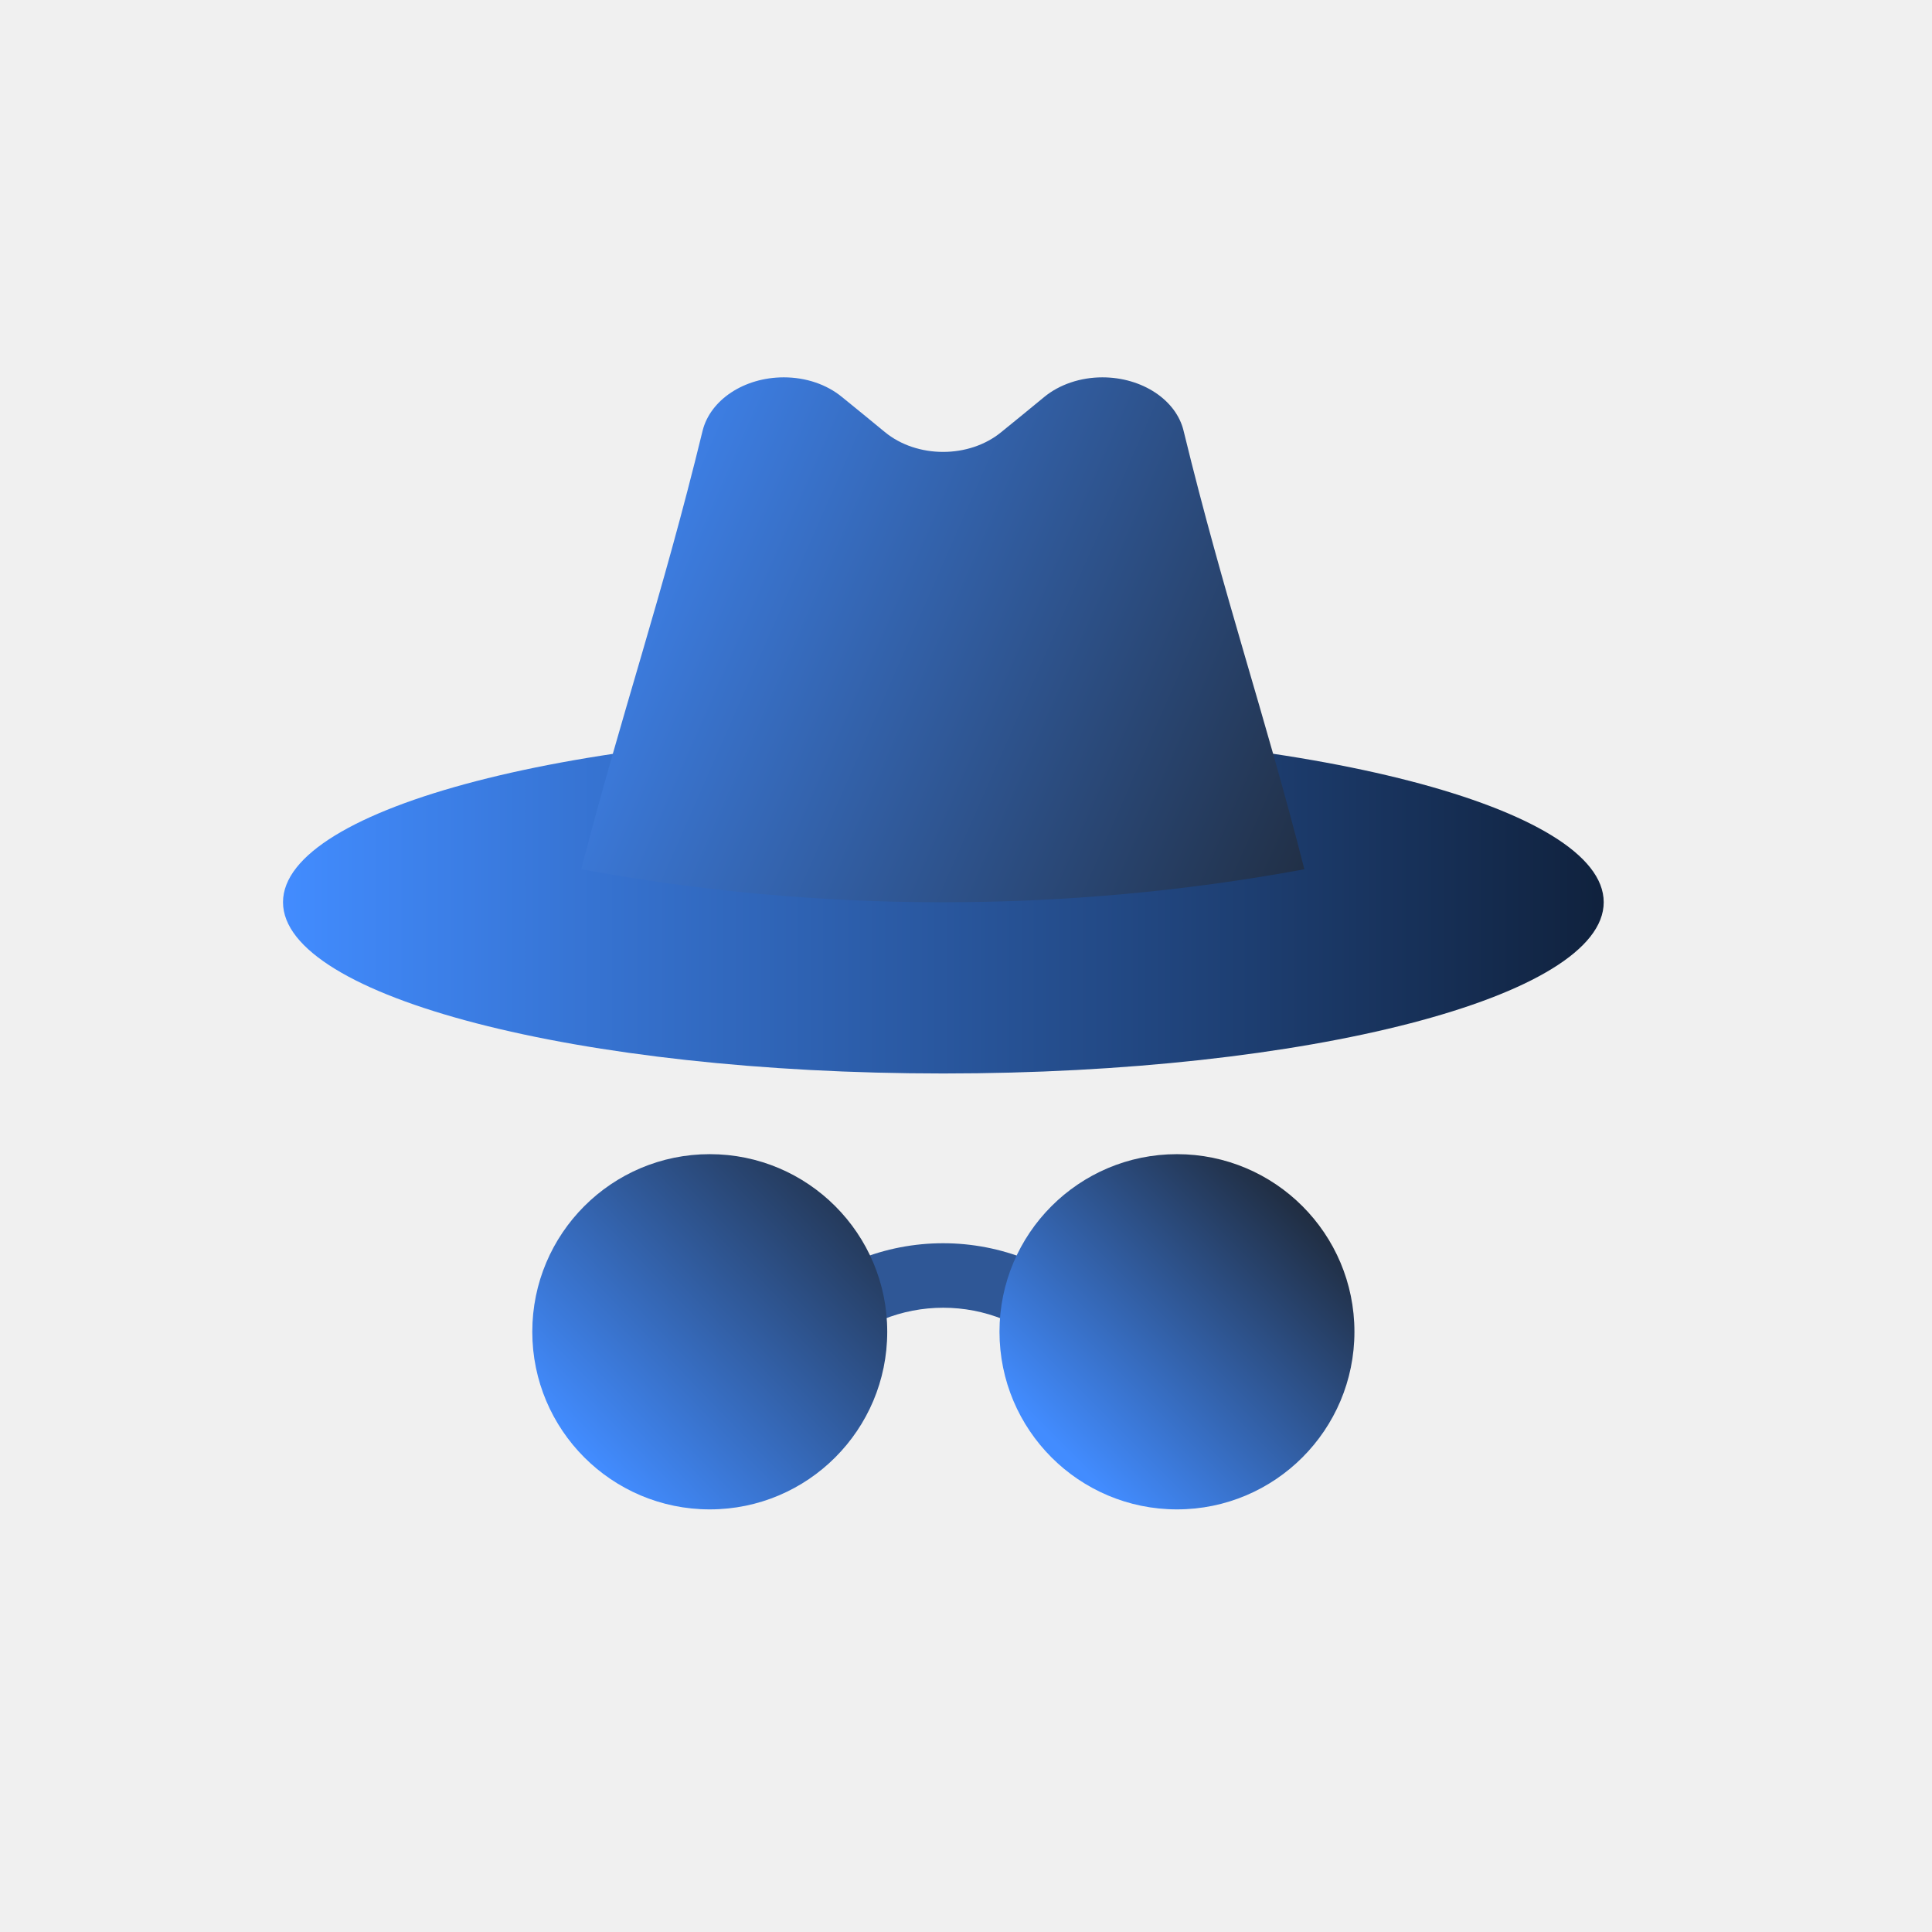
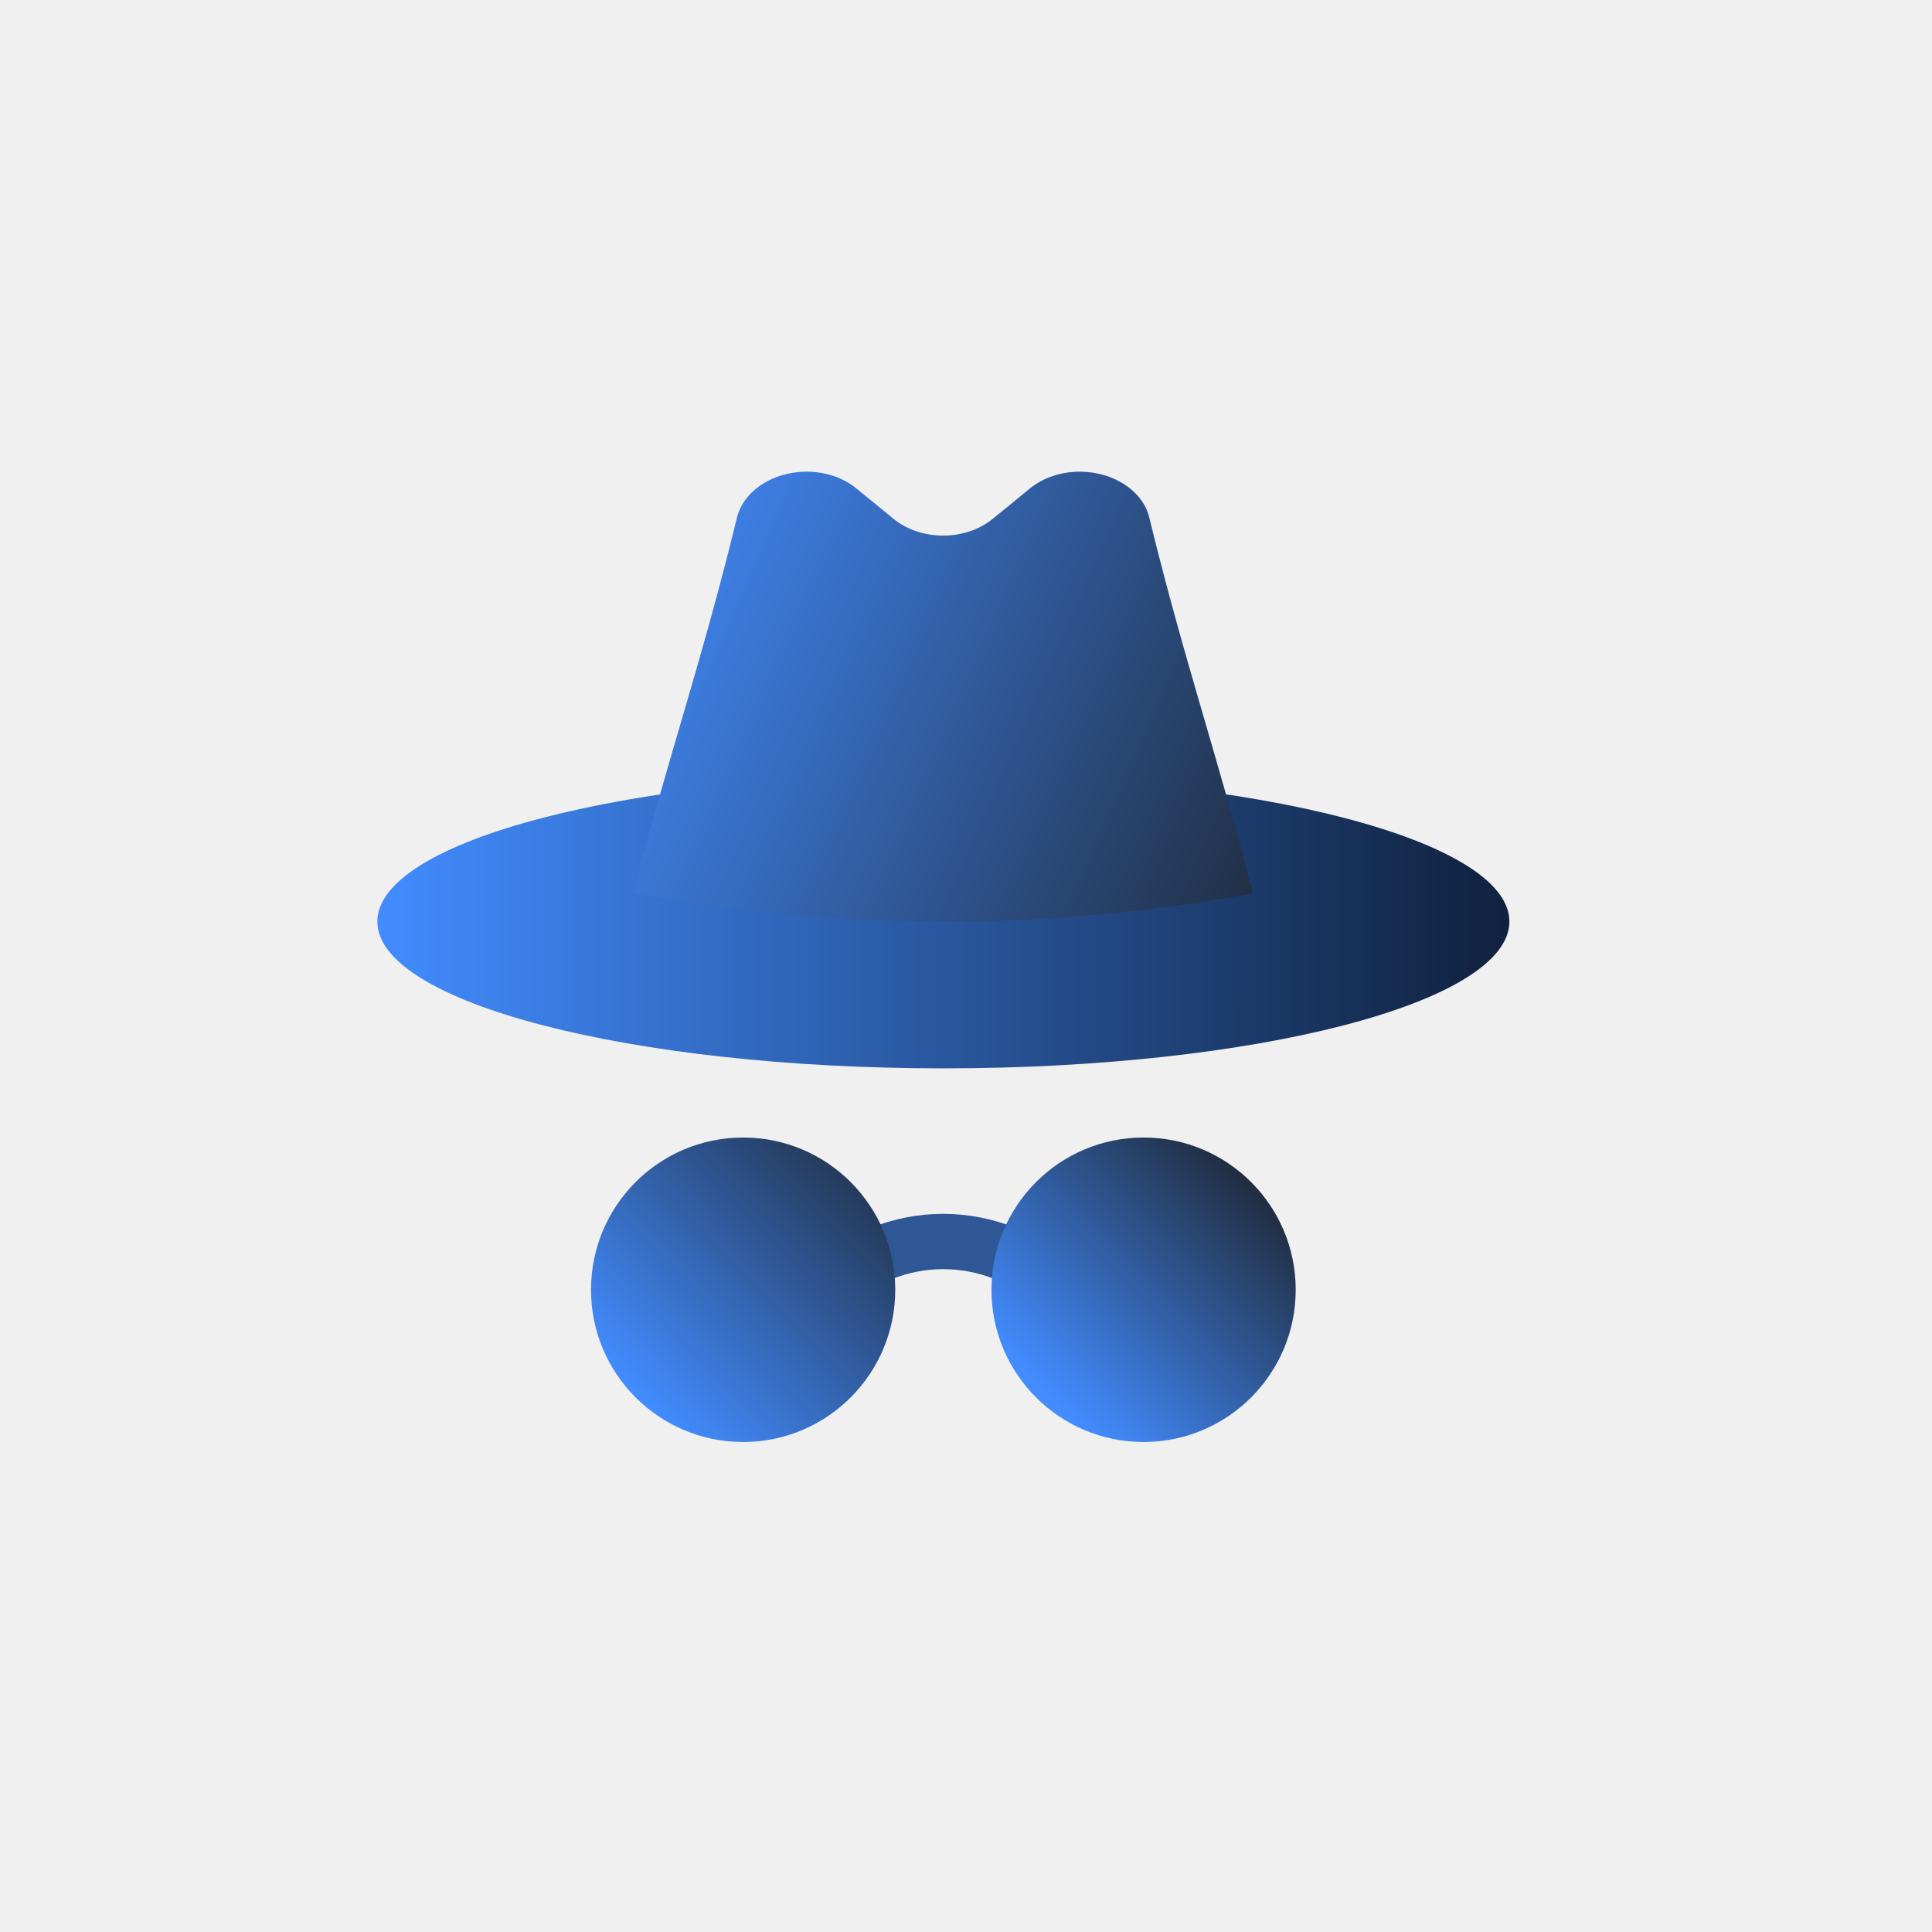
<svg xmlns="http://www.w3.org/2000/svg" xmlns:xlink="http://www.w3.org/1999/xlink" width="1024" height="1024" viewBox="0 0 270.933 270.933" version="1.1" id="svg8">
  <defs id="defs2">
    <linearGradient id="linearGradient927">
      <stop style="stop-color:#428cff;stop-opacity:1" offset="0" id="stop923" />
      <stop style="stop-color:#191919;stop-opacity:1" offset="1" id="stop925" />
    </linearGradient>
    <linearGradient id="linearGradient895">
      <stop style="stop-color:#428cff;stop-opacity:1" offset="0" id="stop891" />
      <stop style="stop-color:#000000;stop-opacity:1" offset="1" id="stop893" />
    </linearGradient>
    <linearGradient xlink:href="#linearGradient927" id="linearGradient889" gradientUnits="userSpaceOnUse" x1="18.938" y1="8.569" x2="56.981" y2="21.498" gradientTransform="matrix(1,0,0,0.7719805,0,5.717808)" />
    <linearGradient xlink:href="#linearGradient927" id="linearGradient929" x1="36.315" y1="53.217" x2="46.936" y2="42.596" gradientUnits="userSpaceOnUse" gradientTransform="translate(0,-1.880372)" />
    <linearGradient xlink:href="#linearGradient927" id="linearGradient931" x1="19.082" y1="53.47" x2="31.978" y2="40.953" gradientUnits="userSpaceOnUse" gradientTransform="translate(0,-1.880372)" />
    <linearGradient xlink:href="#linearGradient895" id="linearGradient933" x1="8" y1="33.32" x2="71.148" y2="33.32" gradientUnits="userSpaceOnUse" gradientTransform="translate(0,-1.880372)" />
  </defs>
  <g id="layer1">
-     <g id="g47" transform="matrix(3.858507,0,0,3.861626,8.819445,5.109738)">
+     <g id="g47" transform="matrix(3.307292,0,0,3.309965,26.45833,25.16846)">
      <ellipse class="st5" cx="32" cy="31.44" rx="24" ry="6.22" id="ellipse35" style="fill:url(#linearGradient933);fill-opacity:1" />
      <path class="st6" d="M 40.73,14.318 C 40.46,13.198 39.22,12.38 37.78,12.38 c 0,0 0,0 0,0 -0.79,0 -1.56,0.255 -2.12,0.718 -0.51,0.425 -1.03,0.841 -1.55,1.266 -1.17,0.965 -3.07,0.965 -4.24,0 C 29.35,13.939 28.84,13.515 28.32,13.098 27.76,12.635 27,12.38 26.2,12.38 c -1.44,0 -2.67,0.818 -2.95,1.938 -1.48,6.075 -2.96,10.306 -4.41,15.926 8.64,1.598 17.64,1.598 26.28,0 -1.43,-5.62 -2.91,-9.85 -4.39,-15.926 z" id="path37" style="fill:url(#linearGradient889);fill-opacity:1;stroke-width:0.879" />
      <g id="g41" transform="translate(0,-1.880372)">
        <path class="st10" d="m 36.11,49.75 c -2.27,-2.27 -5.96,-2.27 -8.23,0 l -1.66,-1.66 c 3.18,-3.18 8.36,-3.18 11.54,0 z" id="path39" style="fill:#2f5796;fill-opacity:1" />
      </g>
      <circle class="st9" cx="23.51" cy="47.04" r="6.45" id="circle43" style="fill:url(#linearGradient931);fill-opacity:1" />
      <circle class="st9" cx="40.49" cy="47.04" r="6.45" id="circle45" style="fill:url(#linearGradient929);fill-opacity:1" />
    </g>
  </g>
  <style type="text/css" id="style33">
	.st0{fill:#B4E6DD;}
	.st1{fill:#80D4C4;}
	.st2{fill:#D2F0EA;}
	.st3{fill:#FFFFFF;}
	.st4{fill:#FBD872;}
	.st5{fill:#DB7767;}
	.st6{fill:#F38E7A;}
	.st7{fill:#F6AF62;}
	.st8{fill:#32A48E;}
	.st9{fill:#A38FD8;}
	.st10{fill:#7C64BD;}
	.st11{fill:#EAA157;}
	.st12{fill:#9681CF;}
	.st13{fill:#F9C46A;}
	.st14{fill:#CE6B61;}
</style>
</svg>
